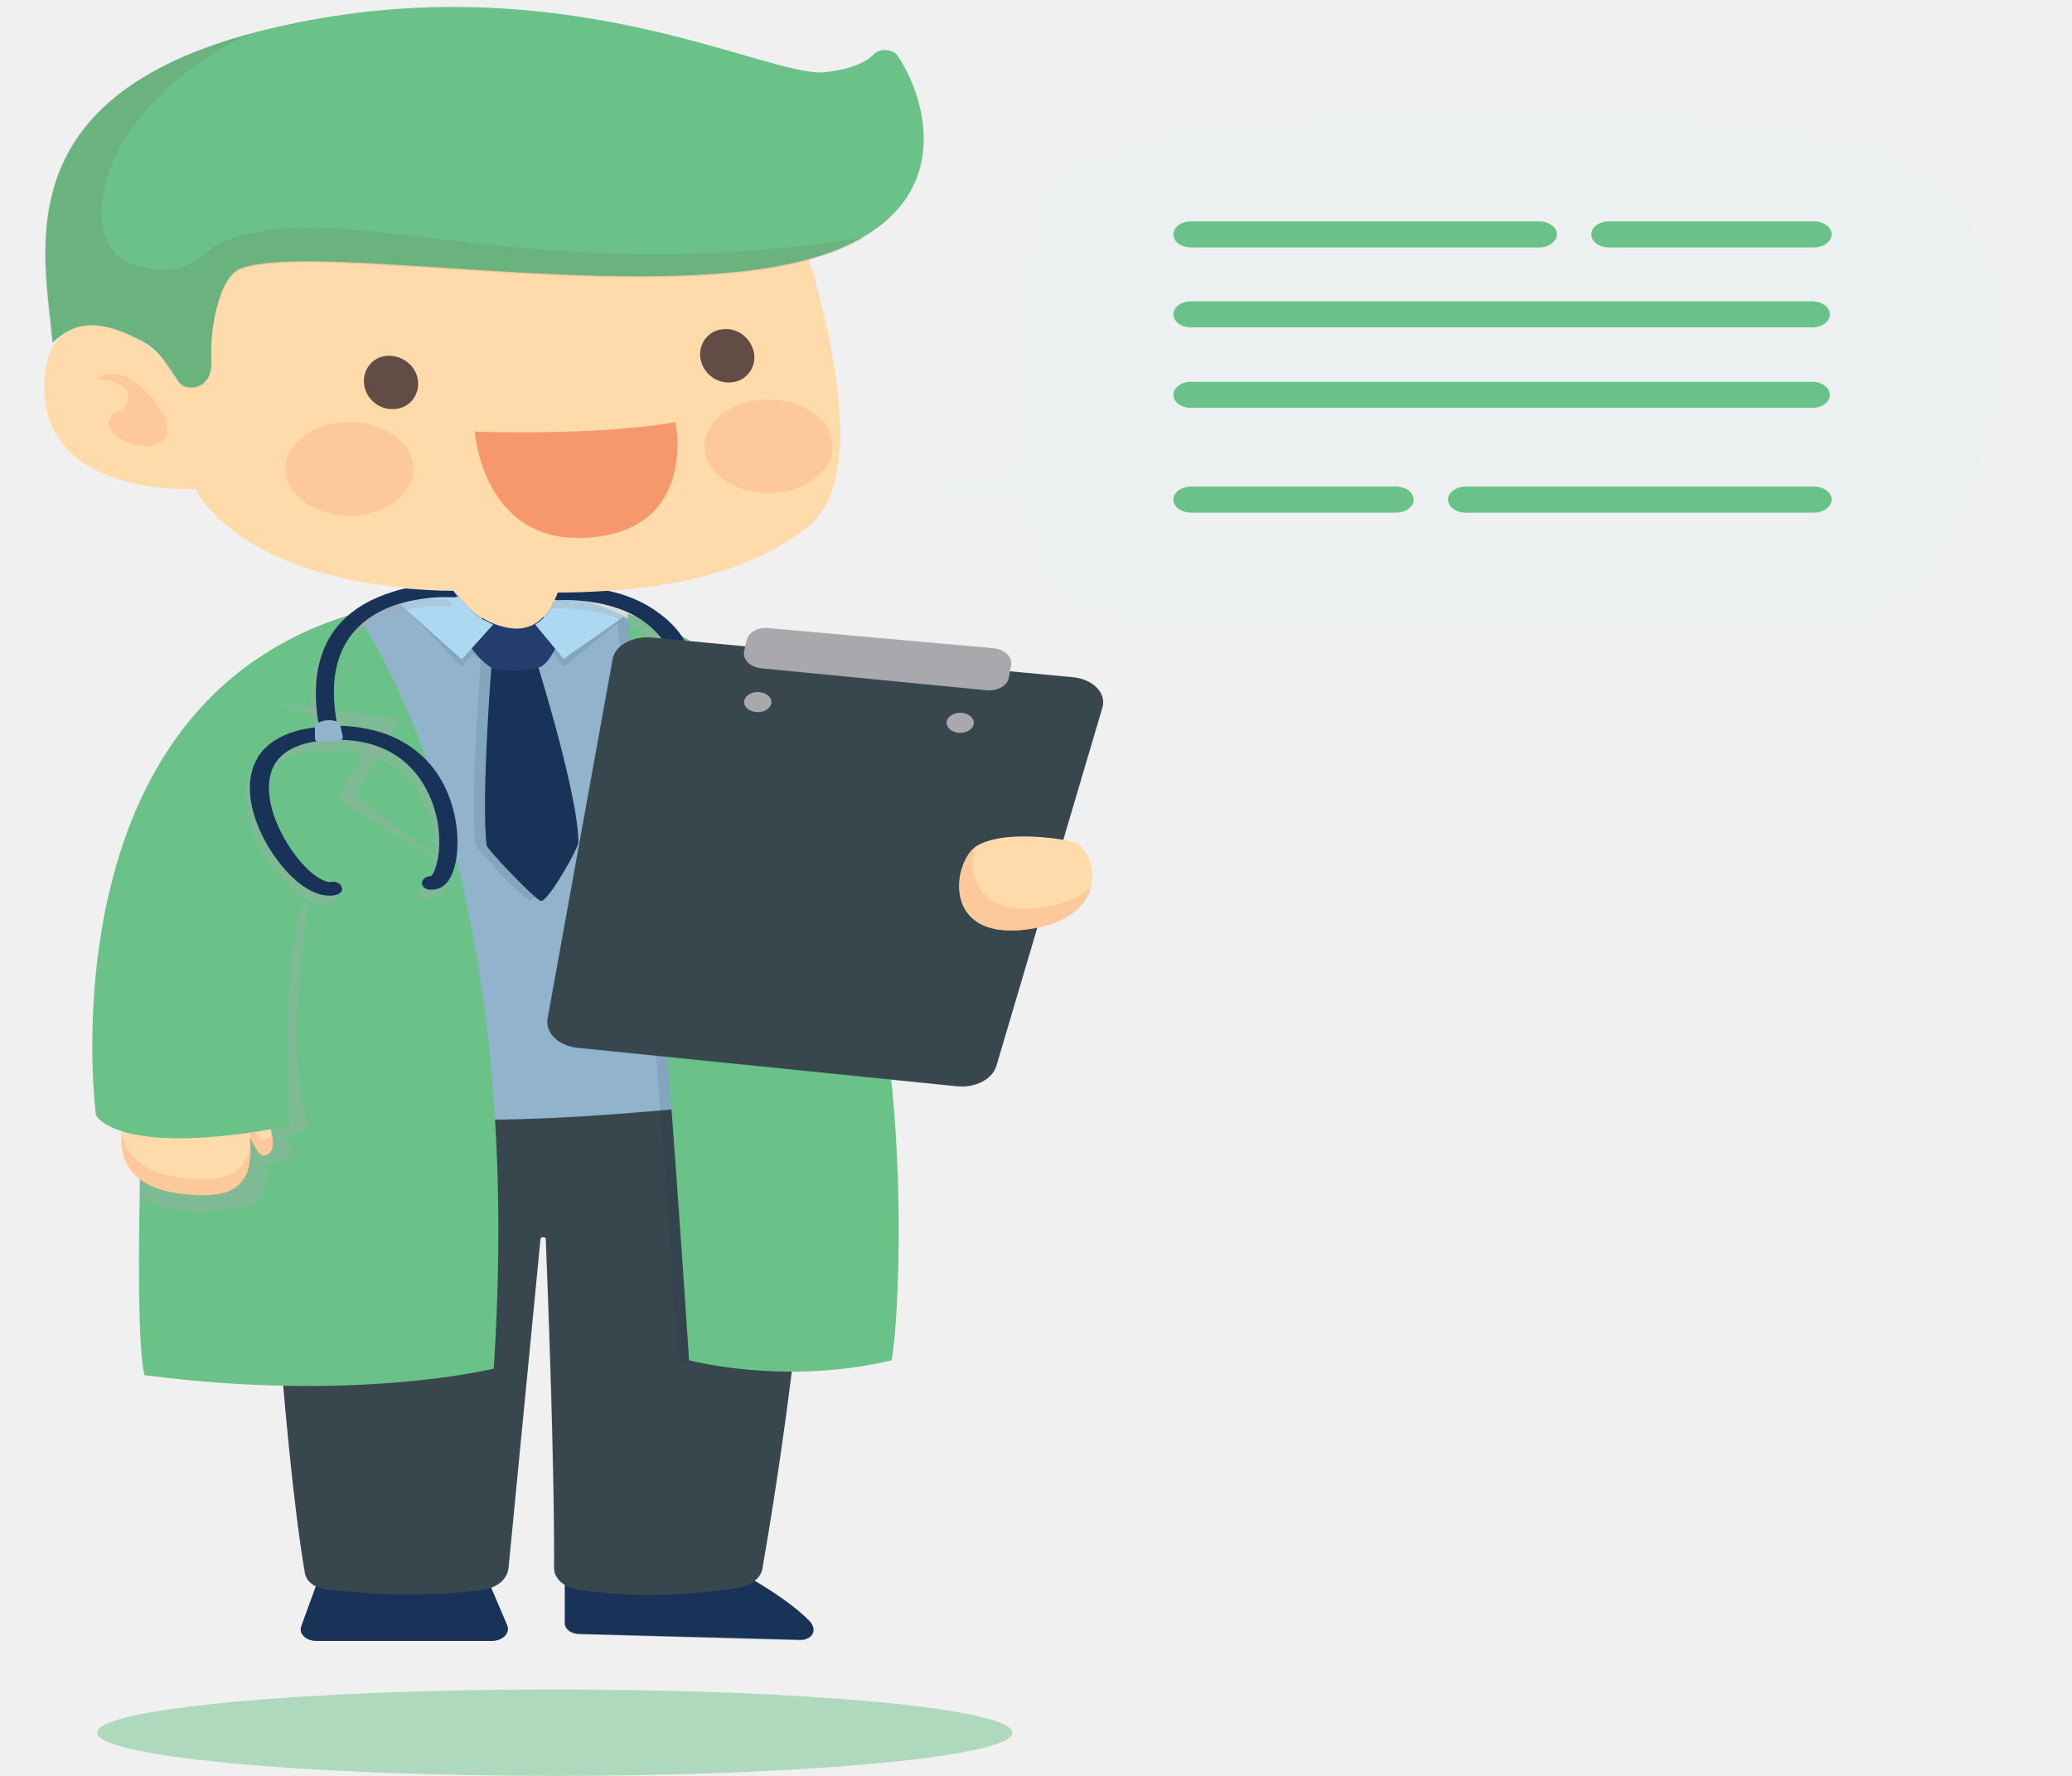
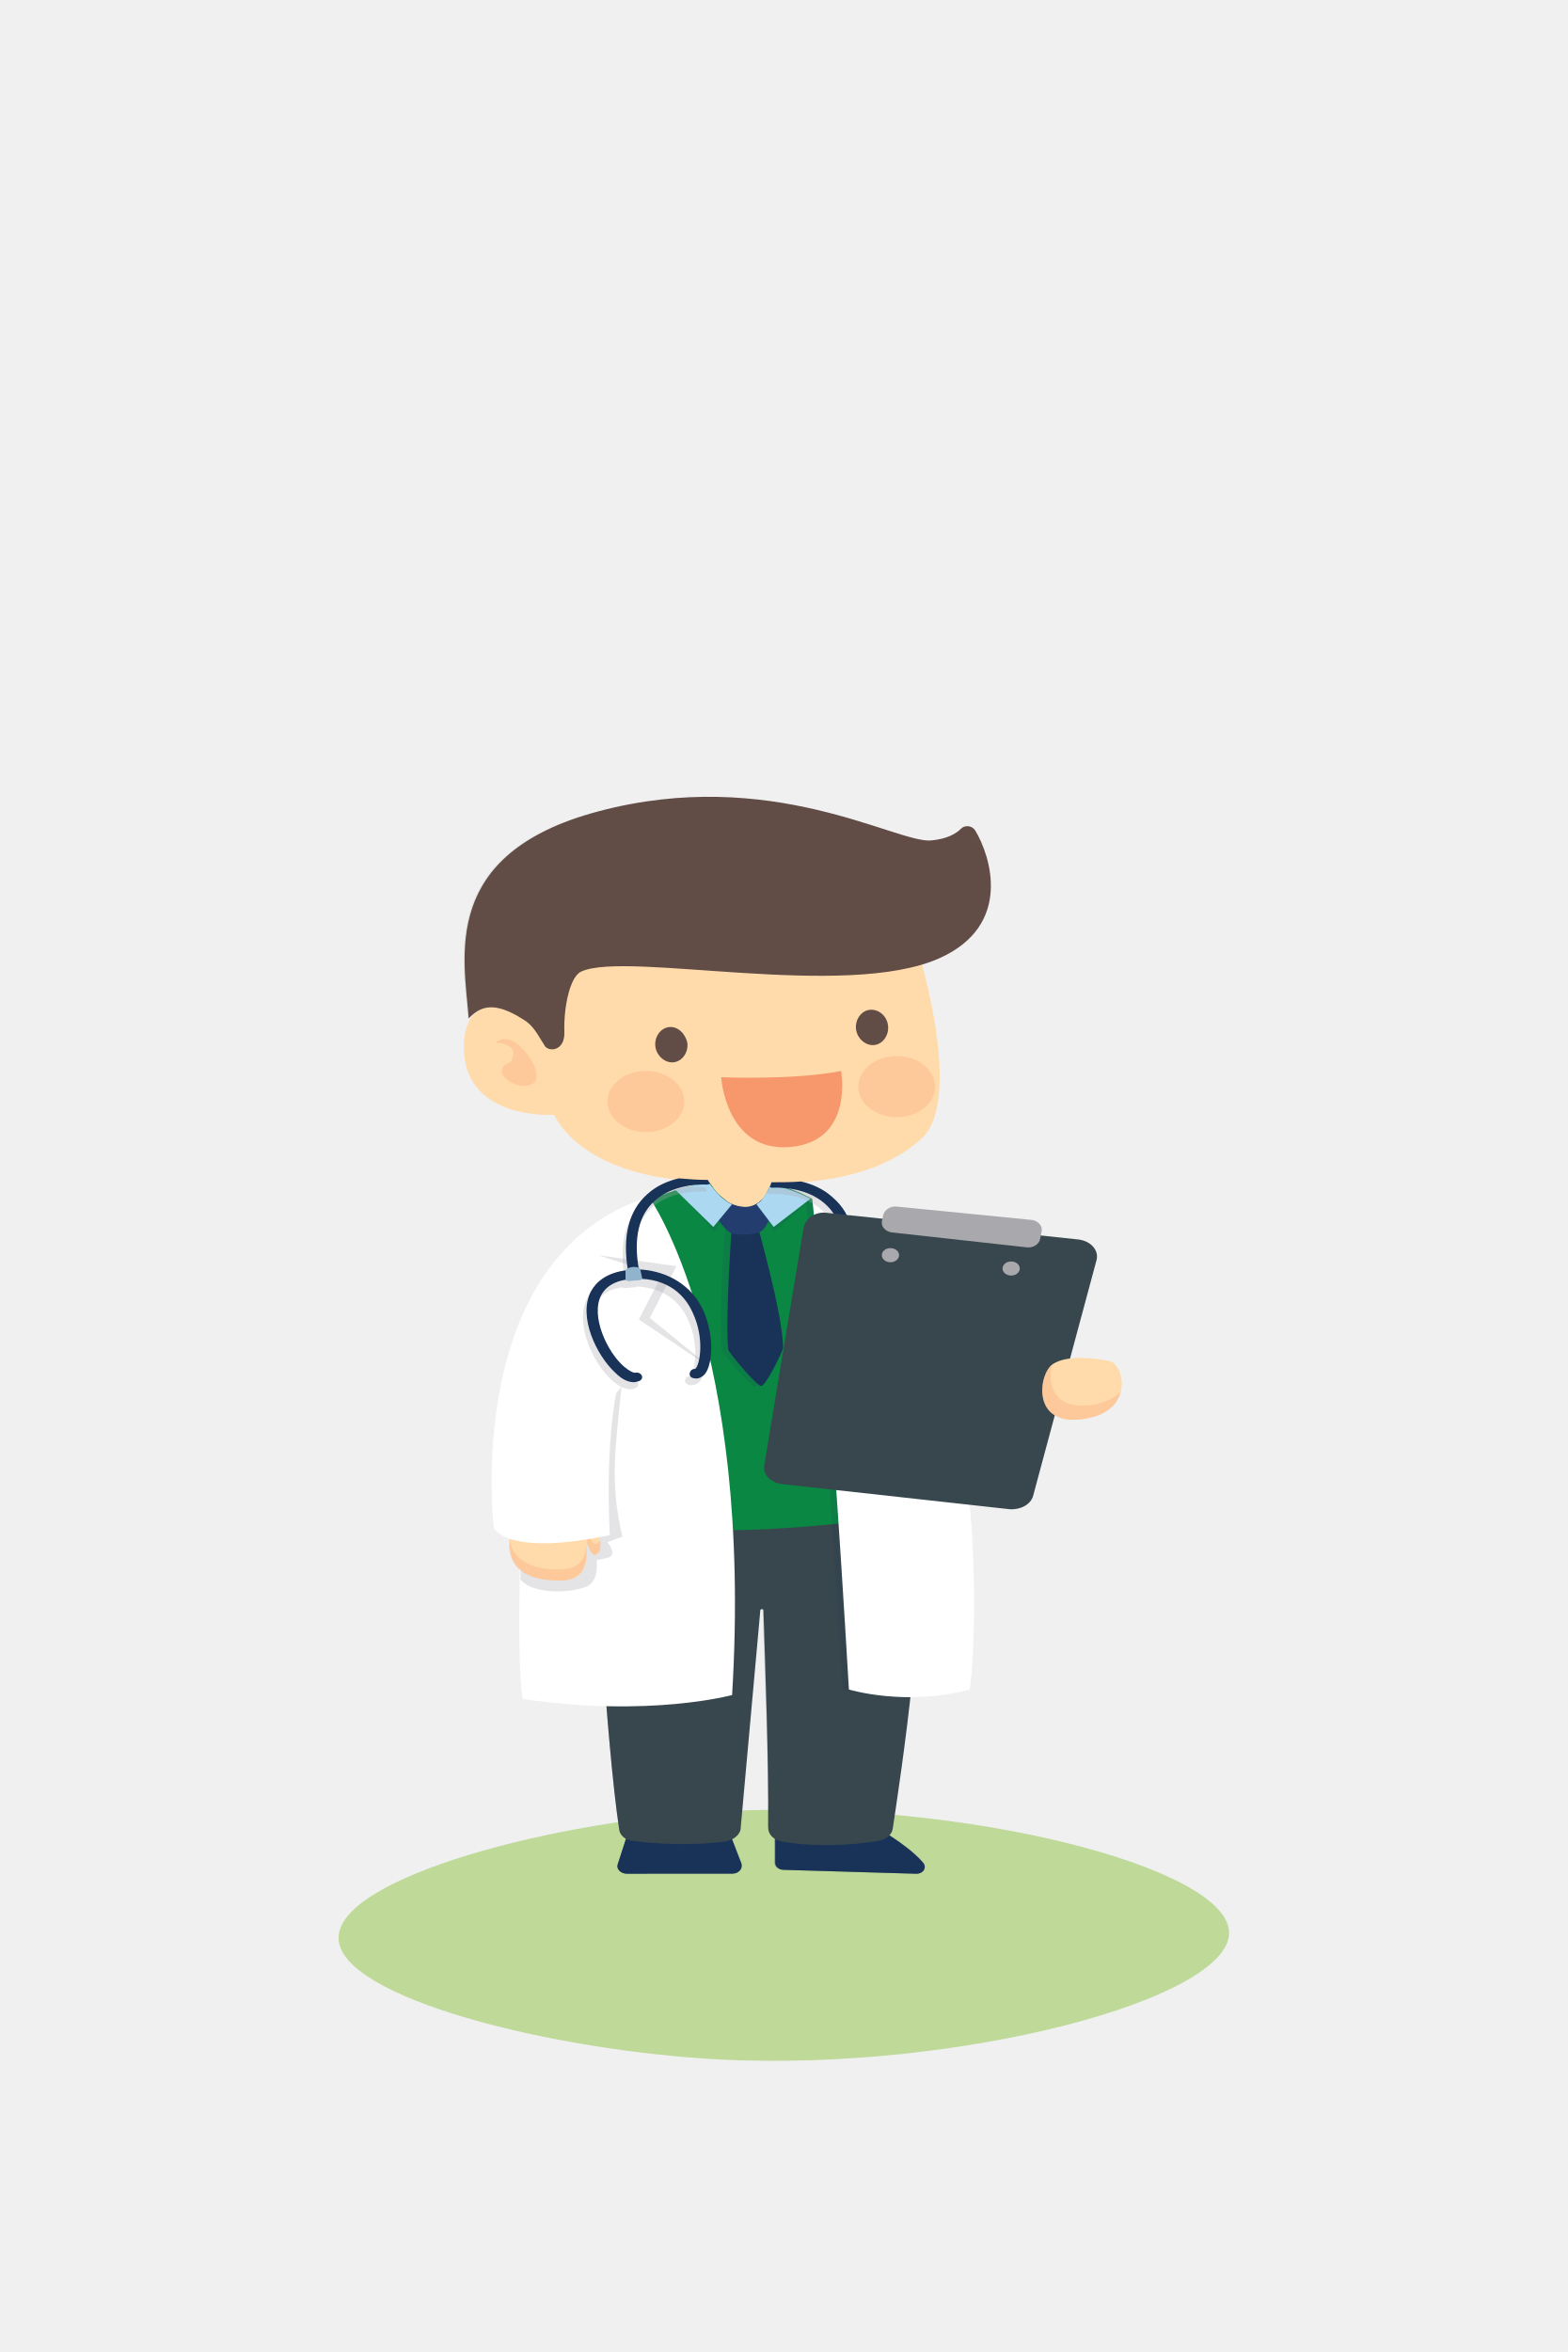
- <svg xmlns="http://www.w3.org/2000/svg" version="1.1" id="Layer_1" x="0px" y="0px" viewBox="0 0 350 300" style="enable-background:new 0 0 350 300;" xml:space="preserve">
+ <svg xmlns="http://www.w3.org/2000/svg" version="1.1" id="Layer_1" x="0px" y="0px" viewBox="0 0 200 300" style="enable-background:new 0 0 200 300;" xml:space="preserve">
  <style type="text/css">
- 	.st0{opacity:0.5;fill:#6BC288;}
+ 	.st0{opacity:0.5;fill:#8BC240;}
	.st1{fill:#193257;}
	.st2{opacity:0.39;fill:#193257;}
	.st3{fill:#38464E;}
	.st4{opacity:0.24;fill:#38464E;}
- 	.st5{fill:#91B4CC;}
- 	.st6{fill:#6BC288;}
+ 	.st5{fill:#0A8743;}
+ 	.st6{fill:#FFFFFF;}
	.st7{opacity:0.12;fill:#193257;}
	.st8{opacity:0.31;fill:#A9A9AD;}
	.st9{fill:#FFDBAB;}
	.st10{opacity:0.27;fill:#F7986C;}
- 	.st11{opacity:0.13;fill:#614C46;}
- 	.st12{fill:#223D6E;}
- 	.st13{fill:#614C46;}
+ 	.st11{fill:#614C46;}
+ 	.st12{opacity:0.13;fill:#614C46;}
+ 	.st13{fill:#223D6E;}
	.st14{fill:#F7986C;}
	.st15{fill:#ACD8F2;}
	.st16{opacity:0.31;}
	.st17{fill:#A9A9AD;}
- 	.st18{opacity:0.1;fill:#38464E;}
- 	.st19{fill:#ECF0F1;}
+ 	.st18{fill:#91B4CC;}
+ 	.st19{opacity:0.1;fill:#38464E;}
+ 	.st20{fill:#599CCC;}
</style>
-   <g id="XMLID_2_">
-     <g id="XMLID_22_">
-       <ellipse id="XMLID_76_" class="st0" cx="93.7" cy="292.7" rx="77.3" ry="7.3" />
-       <g id="XMLID_73_">
-         <path id="XMLID_75_" class="st1" d="M53.6,267.3l-2.7,7.4c-0.5,1.3,0.8,2.5,2.6,2.5h29.6c1.8,0,3.1-1.3,2.6-2.6l-3.8-8.9     c-0.4-0.9-1.6-1.5-2.8-1.4l-23,1.5C54.8,265.9,53.9,266.5,53.6,267.3z" />
-         <path id="XMLID_74_" class="st2" d="M80.7,264.6l-18.2,1.2c-1.1,0.1-2.1,0.7-2.4,1.5l-2.7,7.4c-0.5,1.3,0.8,2.5,2.6,2.5h-6.5     c-1.8,0-3.1-1.2-2.6-2.5l2.7-7.4c0.3-0.8,1.2-1.4,2.4-1.5l23-1.5C79.6,264.3,80.2,264.4,80.7,264.6z" />
+   <g id="XMLID_57_">
+     <g id="XMLID_78_">
+       <path id="XMLID_5_" class="st0" d="M156.8,246.5c0.1,8.5-34.4,17.7-64.8,16.2c-21.5-1.1-48.8-7.9-48.8-15.5    c-0.1-7.7,27.5-15.1,49.7-16.2C122.6,229.5,156.7,238.1,156.8,246.5z" />
+       <g id="XMLID_129_">
+         <path id="XMLID_54_" class="st1" d="M80,234.1l-1.2,3.7c-0.2,0.6,0.4,1.2,1.2,1.2l13.4,0c0.8,0,1.4-0.6,1.2-1.3l-1.7-4.4     c-0.2-0.4-0.7-0.7-1.3-0.7L81,233.4C80.5,233.4,80.1,233.7,80,234.1z" />
+         <path id="XMLID_53_" class="st2" d="M92.2,232.8l-8.2,0.6c-0.5,0-0.9,0.3-1.1,0.7l-1.2,3.7c-0.2,0.6,0.4,1.2,1.2,1.2l-2.9,0     c-0.8,0-1.4-0.6-1.2-1.2l1.2-3.7c0.1-0.4,0.6-0.7,1.1-0.7l10.4-0.8C91.7,232.6,92,232.7,92.2,232.8z" />
      </g>
-       <g id="XMLID_70_">
-         <path id="XMLID_72_" class="st1" d="M95.4,266v8.2c0,1,1,1.7,2.3,1.8l37.4,1c2.2,0.1,3-1.7,1.7-3.1c-4.4-4.6-13.7-9.3-13.7-9.3     c-0.4-0.3-1-0.5-1.6-0.5H97.9C96.5,264.2,95.4,265,95.4,266z" />
-         <path id="XMLID_71_" class="st2" d="M136.3,276.9c-0.3,0.1-0.7,0.2-1.1,0.2l-37.4-1c-1.3,0-2.3-0.8-2.3-1.8V266     c0-1,1.1-1.8,2.4-1.8h6.5c-1.3,0-2.4,0.8-2.4,1.8v8.2c0,1,1,1.7,2.3,1.8L136.3,276.9z" />
+       <g id="XMLID_126_">
+         <path id="XMLID_52_" class="st1" d="M98.9,233.5l0,4.1c0,0.5,0.5,0.9,1.1,0.9l16.9,0.5c1,0,1.4-0.9,0.8-1.5     c-2-2.3-6.2-4.6-6.2-4.6c-0.2-0.2-0.5-0.2-0.7-0.2l-10.7,0C99.3,232.6,98.9,233,98.9,233.5z" />
+         <path id="XMLID_51_" class="st2" d="M117.3,238.9c-0.1,0.1-0.3,0.1-0.5,0.1l-16.9-0.5c-0.6,0-1.1-0.4-1.1-0.9l0-4.1     c0-0.5,0.5-0.9,1.1-0.9l2.9,0c-0.6,0-1.1,0.4-1.1,0.9l0,4.1c0,0.5,0.5,0.9,1.1,0.9L117.3,238.9z" />
      </g>
-       <g id="XMLID_65_">
-         <path id="XMLID_69_" class="st3" d="M44.4,185.4c0.3,4.7,3.2,57.7,7.1,80.3c0.2,1.4,1.7,2.6,3.6,2.8c5.1,0.6,15.3,1.5,26.3,0.1     c2.5-0.3,4.3-1.8,4.5-3.7l5.4-55.6c0-0.4,0.9-0.4,0.9,0c0.5,12.4,1.5,39.5,1.4,55.6c0,1.7,1.6,3.2,3.9,3.6     c8.8,1.5,19.7,1,27.3-0.3c2.2-0.4,3.8-1.7,4-3.3c2.1-12,10.5-63,6.5-80.5c0-0.2-0.2-0.3-0.4-0.3l-90.1,0.9     C44.6,185.1,44.4,185.2,44.4,185.4z" />
-         <g id="XMLID_66_">
-           <path id="XMLID_68_" class="st4" d="M100.9,268.5c3.2,0.6,6.6,0.9,10,0.9c-4.5,0.1-9.2-0.2-13.4-0.9c-2.3-0.4-3.9-1.8-3.9-3.6      c0-8.6-0.3-20.4-0.6-31.4l-0.8-24.2c0-0.4,1.8-1.7,2.1,0c2.3,12.3,3,39.5,3,55.6C97.3,266.7,98.8,268.1,100.9,268.5z" />
-           <path id="XMLID_67_" class="st4" d="M62.1,268.5c2.3,0.3,5.8,0.7,10,0.8c-7.2,0.2-13.4-0.4-17-0.8c-1.9-0.2-3.4-1.4-3.6-2.8      c-3.8-22.6-6.8-75.6-7.1-80.3c0-0.2,0.2-0.3,0.4-0.3l3.8,0l4.1,0c-0.2,0-0.4,0.2-0.4,0.3c0.2,4.7,3,57.7,6.5,80.3      C59,267.1,60.4,268.3,62.1,268.5z" />
+       <g id="XMLID_121_">
+         <path id="XMLID_50_" class="st3" d="M75.8,193.4c0.1,2.3,1.5,28.7,3.2,40c0.1,0.7,0.8,1.3,1.6,1.4c2.3,0.3,6.9,0.7,11.9,0.1     c1.1-0.2,2-0.9,2-1.8l2.5-27.7c0-0.2,0.4-0.2,0.4,0c0.2,6.2,0.7,19.7,0.6,27.7c0,0.9,0.7,1.6,1.8,1.8c4,0.7,8.9,0.5,12.3-0.1     c1-0.2,1.7-0.8,1.8-1.6c0.9-6,4.8-31.4,2.9-40.1c0-0.1-0.1-0.1-0.2-0.1L76,193.2C75.9,193.2,75.8,193.3,75.8,193.4z" />
+         <g id="XMLID_122_">
+           <path id="XMLID_49_" class="st4" d="M101.3,234.7c1.4,0.3,3,0.4,4.5,0.5c-2,0-4.2-0.1-6-0.5c-1-0.2-1.8-0.9-1.8-1.8      c0-4.3-0.1-10.2-0.3-15.6l-0.4-12c0-0.2,0.8-0.9,1,0c1,6.1,1.4,19.7,1.3,27.7C99.7,233.8,100.4,234.5,101.3,234.7z" />
+           <path id="XMLID_48_" class="st4" d="M83.8,234.7c1.1,0.2,2.6,0.3,4.5,0.4c-3.2,0.1-6-0.2-7.7-0.4c-0.9-0.1-1.5-0.7-1.6-1.4      c-1.7-11.3-3.1-37.6-3.2-40c0-0.1,0.1-0.2,0.2-0.2l1.7,0l1.9,0c-0.1,0-0.2,0.1-0.2,0.2c0.1,2.3,1.3,28.7,2.9,40      C82.4,234,83,234.6,83.8,234.7z" />
        </g>
      </g>
-       <path id="XMLID_64_" class="st5" d="M129.3,185.7c0,0-45.2,5.9-66,2.3c-14.3-2.4-17.3-3-17.8-3.1c0,0,0.1,0,0.1,0v-71.6    c0,0,8-7.3,22-11.3c0,0,0.1,0,0.1,0c3.1-0.9,6.5-1.6,10.2-2c1.2-0.1,2.5-0.3,3.8-0.3c0.8,0,1.7-0.1,2.6-0.1c2.5-0.1,5,0.1,7.4,0.5    c0.5,0.1,1,0.2,1.5,0.3c3.4,0.6,6.7,1.6,9.7,2.8c0,0,0,0,0,0c0.9,0.3,1.8,0.7,2.6,1.1c12.8,5.7,21,14.8,21,14.8L129.3,185.7z" />
-       <path id="XMLID_63_" class="st6" d="M83.4,231.2c0,0-23.3,5.8-59,1.1c-1.1-4.7-1-19.7-0.8-30.5c0.1-6.7,0.3-11.7,0.3-11.7    c-1-0.7-1.2-1.4-1.2-1.4s-1.3-5.9-1.9-14.7c-1.4-21.4,1.7-59.8,39.3-70.4C60,103.7,89.3,141.8,83.4,231.2z" />
-       <path id="XMLID_62_" class="st7" d="M104.1,103.7c53.1,15,46.3,118.5,44.6,126.1c-18.1,4.3-34.2,0-34.2,0    C108.6,140.3,104.1,103.7,104.1,103.7z" />
-       <path id="XMLID_61_" class="st6" d="M106,103.7c53.1,15,46.3,118.5,44.6,126.1c-18.1,4.3-34.2,0-34.2,0    C110.5,140.3,106,103.7,106,103.7z" />
-       <path id="XMLID_60_" class="st7" d="M91.4,107.4l3.8,5.3l10.3-8.4c-0.9-0.5-1.7-0.9-2.6-1.3c0,0,0,0,0,0c-3-1.2-6.3-2.2-9.7-2.8    c-0.4,1.3-1.1,2.8-2.1,4c-0.2,0.2-0.4,0.4-0.6,0.6l-0.2-0.1c-0.1,0.1-0.2,0.2-0.3,0.2c-1,0.7-2.4,1-4,0.8    c-0.8-0.1-1.5-0.3-2.2-0.6s-1.3-0.6-1.9-0.9c-0.4-0.3-0.9-0.6-1.3-0.9c0,0,0,0,0,0c-1.2-1.1-2.1-2.4-2.7-3.4    c-3.7,0.4-7.1,1.1-10.2,2L78,112.7l1.8-2.3c0.5,0.5,1,0.9,1.4,1.1c-0.4,5.5-1.7,24.3-0.9,31.2c0.1,0.7,8.2,9.3,9.2,9.4    c1.2,0.1,6.3-8.9,6.3-9.9c0-7.2-5.5-25.7-7.1-30.9C89.8,110.8,90.8,108.8,91.4,107.4z" />
-       <path id="XMLID_59_" class="st8" d="M52,152.1c-6.7,9.7-18.7,0-18.7,0c-1.9,4.2-10.9,17.8-12.6,21.9c0.6,8.8,1.9,14.7,1.9,14.7    s0.2,0.6,1.2,1.4c0,0-0.2,5.1-0.3,11.7c3.2,3.3,12.2,3.6,17.9,2c4.7-1.2,3.6-7.1,3.6-7.1s0,0,3-0.6c3-0.6,0-4,0-4l4.2-1.4    C48.5,176.4,50.5,167,52,152.1z" />
-       <g id="XMLID_56_">
-         <path id="XMLID_58_" class="st9" d="M21.9,186.4c0,0-7.6,15.1,12,15.5c5.7,0.1,9.1-1.9,8.3-9.7c0.9,1.4,1.5,3.3,2.6,3     c3.3-0.9-0.8-8.9-0.8-8.9L21.9,186.4z" />
-         <path id="XMLID_57_" class="st10" d="M42.3,192.9c0.6,7.3-2.8,9.2-8.3,9.1c-12.3-0.3-13.9-6.3-13.4-10.8c0.5,3.8,3.5,7.8,13.4,8     C38.7,199.2,41.8,197.9,42.3,192.9z" />
+       <path id="XMLID_47_" class="st5" d="M114.1,193.5c0,0-20.4,2.9-29.8,1.1c-6.5-1.2-7.8-1.5-8-1.5c0,0,0,0,0,0l0-35.7    c0,0,3.6-3.6,9.9-5.6c0,0,0,0,0.1,0c1.4-0.4,2.9-0.8,4.6-1c0.6-0.1,1.1-0.1,1.7-0.2c0.4,0,0.8,0,1.2-0.1c1.1,0,2.3,0.1,3.3,0.2    c0.2,0,0.5,0.1,0.7,0.1c1.6,0.3,3,0.8,4.4,1.4c0,0,0,0,0,0c0.4,0.2,0.8,0.4,1.2,0.6c5.8,2.9,9.5,7.3,9.5,7.3L114.1,193.5z" />
+       <path id="XMLID_46_" class="st6" d="M93.4,216.2c0,0-10.5,2.9-26.7,0.5c-0.5-2.3-0.5-9.8-0.4-15.2c0.1-3.3,0.1-5.8,0.1-5.8    c-0.4-0.4-0.5-0.7-0.5-0.7s-0.6-2.9-0.9-7.3c-0.6-10.7,0.8-29.8,17.8-35C82.9,152.7,96.1,171.7,93.4,216.2z" />
+       <path id="XMLID_45_" class="st7" d="M102.8,152.7c24,7.4,20.9,59,20.1,62.8c-8.2,2.2-15.4,0-15.4,0    C104.8,170.9,102.8,152.7,102.8,152.7z" />
+       <path id="XMLID_44_" class="st6" d="M103.6,152.7c24,7.4,20.9,59,20.1,62.8c-8.2,2.2-15.4,0-15.4,0    C105.7,170.9,103.6,152.7,103.6,152.7z" />
+       <path id="XMLID_43_" class="st7" d="M97.1,154.5l1.7,2.6l4.7-4.2c-0.4-0.2-0.8-0.4-1.2-0.6c0,0,0,0,0,0c-1.4-0.6-2.9-1.1-4.4-1.4    c-0.2,0.6-0.5,1.4-1,2c-0.1,0.1-0.2,0.2-0.3,0.3l-0.1-0.1c-0.1,0-0.1,0.1-0.1,0.1c-0.5,0.3-1.1,0.5-1.8,0.4    c-0.4-0.1-0.7-0.2-1-0.3c-0.3-0.1-0.6-0.3-0.8-0.5c-0.2-0.1-0.4-0.3-0.6-0.4c0,0,0,0,0,0c-0.5-0.6-0.9-1.2-1.2-1.7    c-1.7,0.2-3.2,0.6-4.6,1l4.7,5.4l0.8-1.1c0.2,0.2,0.4,0.4,0.6,0.6c-0.2,2.7-0.8,12.1-0.4,15.6c0,0.4,3.7,4.7,4.2,4.7    c0.6,0,2.8-4.5,2.8-4.9c0-3.6-2.5-12.8-3.2-15.4C96.3,156.2,96.8,155.3,97.1,154.5z" />
+       <path id="XMLID_42_" class="st8" d="M79.3,176.8c-3,4.8-8.5,0-8.5,0c-0.9,2.1-4.9,8.9-5.7,10.9c0.3,4.4,0.9,7.3,0.9,7.3    s0.1,0.3,0.5,0.7c0,0-0.1,2.5-0.1,5.8c1.5,1.7,5.5,1.8,8.1,1c2.1-0.6,1.6-3.5,1.6-3.5s0,0,1.4-0.3c1.4-0.3,0-2,0-2l1.9-0.7    C77.7,188.9,78.6,184.2,79.3,176.8z" />
+       <g id="XMLID_112_">
+         <path id="XMLID_41_" class="st9" d="M65.7,193.9c0,0-3.5,7.5,5.4,7.7c2.6,0.1,4.1-0.9,3.7-4.8c0.4,0.7,0.7,1.7,1.2,1.5     c1.5-0.4-0.4-4.4-0.4-4.4L65.7,193.9z" />
+         <path id="XMLID_40_" class="st10" d="M74.8,197.1c0.3,3.6-1.3,4.6-3.8,4.5c-5.6-0.1-6.3-3.2-6-5.4c0.2,1.9,1.6,3.9,6,4     C73.2,200.2,74.6,199.6,74.8,197.1z" />
      </g>
-       <path id="XMLID_55_" class="st10" d="M44.8,195.3c-1.1,0.3-1.7-1.5-2.5-2.9c0-0.9,0-1.9-0.1-2.9c0.9,1.4,1.5,3.3,2.6,3    c0.6-0.2,0.9-0.5,1.1-1C46.3,193.2,46.3,194.9,44.8,195.3z" />
-       <path id="XMLID_54_" class="st10" d="M42.3,192.4c0,0.2,0,0.3,0,0.5c0-0.2,0-0.4-0.1-0.6C42.2,192.3,42.3,192.4,42.3,192.4z" />
-       <path id="XMLID_53_" class="st6" d="M52.8,146.6c-6,14.2-3.9,43.6-3.9,43.6c-29.1,5.6-32.7-1.8-32.7-1.8S7,118.6,60.1,103.7" />
-       <polygon id="XMLID_52_" class="st8" points="78,148 60.1,134.6 67.5,121.4 45.5,118.6 63.4,123.8 57,134.9   " />
-       <path id="XMLID_51_" class="st9" d="M136.7,88.8c-9.2,7.5-21.7,10.2-33.8,11c-2.9,0.2-5.7,0.3-8.5,0.3c0,0.1-0.1,0.2-0.1,0.3    c-0.1,0.3-0.2,0.5-0.4,0.8c-0.5,1-1.2,2.2-2.1,3.1c-0.3,0.3-0.5,0.5-0.8,0.7c-0.1,0.1-0.2,0.2-0.4,0.3c-0.1,0-0.2,0.1-0.2,0.1    c-1.1,0.7-2.5,1-4.3,0.8c-0.9-0.1-1.7-0.4-2.5-0.7c-0.1,0-0.2-0.1-0.3-0.1c-0.7-0.3-1.3-0.6-1.8-0.9c-0.5-0.3-1-0.7-1.4-1    c-1.1-0.9-2-1.9-2.6-2.7c-0.2-0.3-0.4-0.5-0.6-0.8c-0.1-0.1-0.1-0.2-0.2-0.3c-2.9,0-5.7-0.2-8.2-0.4C39.3,96.7,33,82.6,33,82.6    S6.4,84.3,7.5,64.1c0.9-16.5,20.8-7.2,22.5,1.1C29.4,55.1,30.3,44.9,45.2,36c14.9-8.9,88.9,0,88.9,0S149.8,78.1,136.7,88.8z" />
-       <path id="XMLID_50_" class="st6" d="M8.9,57.9c-1.4-15.6-8.3-42.2,36.4-53c49-11.8,84.3,8.3,94,7.3c4.7-0.5,7.1-1.8,8.4-3.1    c1-1,3.1-0.8,3.9,0.3c4.5,6.5,10.5,24.3-10,32.7c-26.5,10.9-88.1-1.8-101.1,3.3c-3.2,1.3-5.1,9.3-4.8,15.5c0.3,5-4.3,5.3-5.5,3.6    c-2-2.9-3.1-5.2-6.2-6.9C16.3,53.5,12.3,54.6,8.9,57.9z" />
-       <path id="XMLID_49_" class="st11" d="M146.1,40.1c-1.3,0.8-2.8,1.5-4.5,2.2c-26.5,10.9-88.1-1.8-101.1,3.3    c-3.2,1.3-5.1,9.3-4.8,15.5c0.3,5-4.3,5.3-5.5,3.6c-2-2.9-3.1-5.2-6.2-6.9c-7.8-4.4-11.8-3.2-15.2,0.1c-1.4-15.2-8-41,33.4-52.2    C15.8,18.3,12.4,41,22.1,44.5c9.7,3.5,11.9-2.3,15.8-3.8C59,32.7,87.8,49.2,146.1,40.1z" />
-       <g id="XMLID_46_">
-         <path id="XMLID_48_" class="st1" d="M90.1,110h-6.9c0,0-2,24.6-1,32.8c0.1,0.7,8.3,9.3,9.2,9.4c1.2,0.1,6.3-8.9,6.3-9.9     C97.7,133.9,90.1,110,90.1,110z" />
-         <path id="XMLID_47_" class="st12" d="M95.1,106.3c0,0-1.6,5.2-3.7,6.3c-1.4,0.7-6.6,1-8.1,0.3c-2.4-0.9-6-6.7-6-6.7l4.2-1.8     c1.3,0.8,2.8,1.4,4.6,1.7c2.5,0.4,4.4-0.5,5.7-1.9L95.1,106.3z" />
+       <path id="XMLID_39_" class="st10" d="M76,198.3c-0.5,0.2-0.8-0.8-1.1-1.4c0-0.4,0-0.9,0-1.5c0.4,0.7,0.7,1.7,1.2,1.5    c0.3-0.1,0.4-0.3,0.5-0.5C76.7,197.3,76.6,198.1,76,198.3z" />
+       <path id="XMLID_38_" class="st10" d="M74.9,196.9c0,0.1,0,0.2,0,0.2C74.8,197,74.8,196.9,74.9,196.9    C74.8,196.8,74.8,196.8,74.9,196.9z" />
+       <path id="XMLID_37_" class="st6" d="M79.6,174.1c-2.7,7.1-1.8,21.7-1.8,21.7c-13.2,2.8-14.8-0.9-14.8-0.9s-4.2-34.7,19.8-42.2" />
+       <polygon id="XMLID_36_" class="st8" points="91,174.7 82.9,168.1 86.3,161.5 76.3,160.1 84.4,162.7 81.5,168.3   " />
+       <path id="XMLID_35_" class="st9" d="M117.5,145.3c-4.1,3.7-9.8,5.1-15.3,5.5c-1.3,0.1-2.6,0.1-3.8,0.1c0,0.1,0,0.1-0.1,0.2    c0,0.1-0.1,0.3-0.2,0.4c-0.2,0.5-0.5,1.1-0.9,1.5c-0.1,0.1-0.2,0.3-0.4,0.4c-0.1,0-0.1,0.1-0.2,0.1c0,0-0.1,0-0.1,0.1    c-0.5,0.3-1.1,0.5-1.9,0.4c-0.4-0.1-0.8-0.2-1.1-0.3c0,0-0.1,0-0.1-0.1c-0.3-0.1-0.6-0.3-0.8-0.5c-0.2-0.2-0.4-0.3-0.6-0.5    c-0.5-0.4-0.9-0.9-1.2-1.4c-0.1-0.1-0.2-0.3-0.3-0.4c0,0-0.1-0.1-0.1-0.1c-1.3,0-2.6-0.1-3.7-0.2c-13.2-1.3-16-8.3-16-8.3    s-12,0.8-11.5-9.2c0.4-8.2,9.4-3.6,10.2,0.6c-0.3-5,0.1-10.1,6.9-14.5c6.8-4.4,40.2,0,40.2,0S123.4,140,117.5,145.3z" />
+       <path id="XMLID_34_" class="st11" d="M59.8,129.9c-0.6-7.8-3.7-21,16.5-26.4c22.1-5.9,38.1,4.1,42.5,3.7c2.1-0.2,3.2-0.9,3.8-1.5    c0.5-0.5,1.4-0.4,1.8,0.2c2,3.3,4.8,12.1-4.5,16.3c-12,5.4-39.8-0.9-45.7,1.7c-1.5,0.6-2.3,4.6-2.2,7.7c0.1,2.5-2,2.6-2.5,1.8    c-0.9-1.4-1.4-2.6-2.8-3.4C63.1,127.7,61.3,128.3,59.8,129.9z" />
+       <path id="XMLID_33_" class="st12" d="M121.8,121c-0.6,0.4-1.3,0.8-2,1.1c-12,5.4-39.8-0.9-45.7,1.7c-1.5,0.6-2.3,4.6-2.2,7.7    c0.1,2.5-2,2.6-2.5,1.8c-0.9-1.4-1.4-2.6-2.8-3.4c-3.5-2.2-5.3-1.6-6.9,0c-0.6-7.6-3.6-20.4,15.1-26c-12,6.3-13.5,17.6-9.1,19.3    c4.4,1.7,5.4-1.1,7.1-1.9C82.4,117.4,95.4,125.6,121.8,121z" />
+       <g id="XMLID_102_">
+         <path id="XMLID_32_" class="st1" d="M96.5,155.8l-3.1,0c0,0-0.9,12.2-0.5,16.3c0,0.4,3.7,4.7,4.2,4.7c0.6,0,2.8-4.5,2.8-4.9     C99.9,167.7,96.5,155.8,96.5,155.8z" />
+         <path id="XMLID_31_" class="st13" d="M98.7,154c0,0-0.7,2.6-1.7,3.1c-0.6,0.4-3,0.5-3.7,0.2c-1.1-0.5-2.7-3.3-2.7-3.3l1.9-0.9     c0.6,0.4,1.3,0.7,2.1,0.8c1.1,0.2,2-0.3,2.6-0.9L98.7,154z" />
      </g>
-       <path id="XMLID_45_" class="st13" d="M70.6,64.3c0.3,2.5-1.5,4.7-4,4.8c-2.5,0.2-4.8-1.7-5.1-4.2c-0.3-2.5,1.5-4.7,4-4.8    S70.3,61.8,70.6,64.3z" />
-       <path id="XMLID_44_" class="st13" d="M127.4,59.8c0.3,2.5-1.5,4.7-4,4.8c-2.5,0.2-4.8-1.7-5.1-4.2c-0.3-2.5,1.5-4.7,4-4.8    C124.8,55.4,127,57.3,127.4,59.8z" />
-       <path id="XMLID_43_" class="st14" d="M80.2,72.9c0,0,20.6,0.8,33.9-1.6c0,0,3.8,18-14.4,19.5C81.5,92.3,80.2,72.9,80.2,72.9z" />
-       <ellipse id="XMLID_42_" class="st10" cx="59" cy="79.2" rx="10.8" ry="7.9" />
-       <ellipse id="XMLID_41_" class="st10" cx="129.8" cy="75.4" rx="10.8" ry="7.9" />
-       <g id="XMLID_38_">
-         <path id="XMLID_40_" class="st15" d="M83.3,105.5l-5.3,5.9l-10.5-9.4c2.9-0.8,6-1.5,9.4-1.9c0.2,0.2,0.3,0.5,0.6,0.8     c0.7,0.9,1.5,1.8,2.6,2.7c0.4,0.4,0.9,0.7,1.4,1C82.1,104.9,82.7,105.2,83.3,105.5z" />
-         <path id="XMLID_39_" class="st15" d="M105.5,104.1l-10.3,7.2l-4.8-5.8c0.1,0,0.2-0.1,0.2-0.1c0.1-0.1,0.2-0.2,0.4-0.3     c0.3-0.2,0.6-0.5,0.8-0.7c0.9-0.9,1.6-2,2.1-3.1c0.1-0.3,0.3-0.6,0.4-0.8C98.3,101.2,102.1,102.5,105.5,104.1z" />
+       <path id="XMLID_30_" class="st11" d="M87.7,133.1c0.1,1.2-0.7,2.3-1.8,2.4c-1.1,0.1-2.2-0.9-2.3-2.1c-0.1-1.2,0.7-2.3,1.8-2.4    C86.5,130.9,87.5,131.9,87.7,133.1z" />
+       <path id="XMLID_29_" class="st11" d="M113.3,130.9c0.1,1.2-0.7,2.3-1.8,2.4c-1.1,0.1-2.2-0.9-2.3-2.1c-0.1-1.2,0.7-2.3,1.8-2.4    C112.1,128.7,113.2,129.6,113.3,130.9z" />
+       <path id="XMLID_28_" class="st14" d="M92,137.4c0,0,9.3,0.4,15.3-0.8c0,0,1.7,9-6.5,9.7C92.6,147,92,137.4,92,137.4z" />
+       <ellipse id="XMLID_27_" class="st10" cx="82.4" cy="140.5" rx="4.9" ry="3.9" />
+       <ellipse id="XMLID_26_" class="st10" cx="114.4" cy="138.6" rx="4.9" ry="3.9" />
+       <g id="XMLID_94_">
+         <path id="XMLID_25_" class="st15" d="M93.4,153.6l-2.4,2.9l-4.8-4.7c1.3-0.4,2.7-0.7,4.2-1c0.1,0.1,0.2,0.2,0.3,0.4     c0.3,0.4,0.7,0.9,1.2,1.4c0.2,0.2,0.4,0.3,0.6,0.5C92.8,153.3,93.1,153.5,93.4,153.6z" />
+         <path id="XMLID_24_" class="st15" d="M103.4,152.9l-4.7,3.6l-2.2-2.9c0,0,0.1,0,0.1-0.1c0.1,0,0.1-0.1,0.2-0.1     c0.1-0.1,0.3-0.2,0.4-0.4c0.4-0.5,0.7-1,0.9-1.5c0.1-0.1,0.1-0.3,0.2-0.4C100.2,151.5,101.9,152.1,103.4,152.9z" />
      </g>
-       <path id="XMLID_37_" class="st10" d="M16.4,64.1c0,0,3.1-3.1,8.1,1.9c5,5,5,9.5,0,9.3c-5-0.2-8.9-4.5-3.7-6.1    C20.8,69.2,24.5,64.5,16.4,64.1z" />
-       <g id="XMLID_34_" class="st16">
-         <path id="XMLID_36_" class="st17" d="M60.9,106.4c5.8-4.5,14.6-4,14.7-4c0.3,0,0.6,0,0.9-0.1c-0.3-0.4-0.5-0.7-0.7-1     c-2.9,0-5.7-0.2-8.2-0.4c-2.9,0.6-6.1,1.8-8.9,4c-5.2,4.1-7.1,10.3-5.7,18.7c-0.1,0-0.1,0-0.1,0.1c-0.3,0.1-0.4,0.4-0.4,0.6     l0,0.2c-5.9,0.7-8.6,3.2-9.8,5.3c-3.6,6.4,1.6,16.4,6.9,20.8c2.2,1.8,4,2.3,5.3,2.3c0.4,0,0.7,0,1-0.1c0.8-0.2,1.3-0.8,1.1-1.4     c-0.2-0.6-1.1-1-1.9-0.8c-0.5,0.1-1.7-0.3-3.1-1.5c-4.5-3.8-9.4-13-6.3-18.4c1.2-2.1,3.6-3.4,7.1-3.9c0.2,0.1,0.4,0.2,0.7,0.2     c0.7-0.1,1.7-0.1,2.9-0.1c0.3,0,0.5-0.1,0.7-0.2c8.5,0.3,12.5,4.8,14.4,8.7c3.2,6.5,1.8,13.3,0.6,14.3c-0.7,0-1.4,0.4-1.5,1     c-0.1,0.6,0.5,1.2,1.3,1.3c0.6,0.1,1.8,0,2.8-1.1c2.7-2.9,2.9-12.7-2.1-19.3c-3.5-4.6-8.9-7.1-15.7-7.3l0-0.1     c-0.1-0.4-0.3-0.6-0.5-0.7C54.7,115.6,56.3,109.9,60.9,106.4z" />
-         <path id="XMLID_35_" class="st17" d="M110.8,105.2c-2.7-2.1-6-3.3-8.9-4c-2.9,0.2-5.7,0.3-8.5,0.3c-0.1,0.4-0.3,0.8-0.5,1.2     c0.3,0.1,0.6,0.2,0.9,0.1c0.1,0,8.8-0.6,14.7,4c4.9,3.8,6.4,10.1,4.6,18.7c-0.1,0.6,0.4,1.2,1.3,1.3c0.1,0,0.2,0,0.3,0     c0.8,0,1.4-0.4,1.6-1C118.2,116.5,116.4,109.6,110.8,105.2z" />
+       <path id="XMLID_23_" class="st10" d="M63.2,133c0,0,1.4-1.5,3.6,0.9c2.2,2.5,2.2,4.7,0,4.6c-2.2-0.1-4-2.2-1.7-3    C65.1,135.5,66.8,133.2,63.2,133z" />
+       <g id="XMLID_90_" class="st16">
+         <path id="XMLID_22_" class="st17" d="M83.2,154c2.6-2.3,6.6-2,6.6-2c0.1,0,0.3,0,0.4-0.1c-0.1-0.2-0.2-0.4-0.3-0.5     c-1.3,0-2.6-0.1-3.7-0.2c-1.3,0.3-2.8,0.9-4,2c-2.3,2-3.2,5.1-2.6,9.3c0,0,0,0-0.1,0c-0.1,0.1-0.2,0.2-0.2,0.3l0,0.1     c-2.7,0.4-3.9,1.6-4.4,2.7c-1.6,3.2,0.7,8.2,3.1,10.4c1,0.9,1.8,1.2,2.4,1.2c0.2,0,0.3,0,0.5-0.1c0.4-0.1,0.6-0.4,0.5-0.7     c-0.1-0.3-0.5-0.5-0.9-0.4c-0.2,0.1-0.8-0.2-1.4-0.8c-2.1-1.9-4.3-6.5-2.9-9.1c0.6-1.1,1.6-1.7,3.2-1.9c0.1,0.1,0.2,0.1,0.3,0.1     c0.3,0,0.8-0.1,1.3-0.1c0.1,0,0.2-0.1,0.3-0.1c3.8,0.2,5.7,2.4,6.5,4.3c1.5,3.3,0.8,6.6,0.3,7.1c-0.3,0-0.6,0.2-0.7,0.5     c-0.1,0.3,0.2,0.6,0.6,0.7c0.3,0,0.8,0,1.3-0.5c1.2-1.5,1.3-6.3-1-9.6c-1.6-2.3-4-3.5-7.1-3.6l0,0c0-0.2-0.1-0.3-0.2-0.3     C80.5,158.6,81.2,155.8,83.2,154z" />
+         <path id="XMLID_21_" class="st17" d="M105.8,153.5c-1.2-1.1-2.7-1.7-4-2c-1.3,0.1-2.6,0.1-3.8,0.1c-0.1,0.2-0.1,0.4-0.2,0.6     c0.1,0.1,0.3,0.1,0.4,0.1c0,0,4-0.3,6.6,2c2.2,1.9,2.9,5,2.1,9.3c-0.1,0.3,0.2,0.6,0.6,0.7c0,0,0.1,0,0.1,0     c0.3,0,0.6-0.2,0.7-0.5C109.1,159.1,108.3,155.6,105.8,153.5z" />
      </g>
-       <g id="XMLID_29_">
-         <g id="XMLID_31_">
-           <path id="XMLID_33_" class="st1" d="M73.3,129.9c5,6.6,4.8,16.4,2.1,19.3c-1,1.1-2.2,1.1-2.8,1.1c-0.9-0.1-1.5-0.7-1.3-1.3      c0.1-0.6,0.8-1,1.5-1c1.2-1,2.7-7.8-0.6-14.3c-2.1-4.2-6.6-9.1-16.3-8.7c-4.8,0.2-8,1.6-9.5,4.1c-3.1,5.4,1.8,14.6,6.3,18.4      c1.5,1.2,2.7,1.6,3.1,1.5c0.8-0.2,1.7,0.2,1.9,0.8c0.3,0.6-0.2,1.3-1.1,1.4c-0.3,0.1-0.6,0.1-1,0.1c-1.3,0-3.1-0.5-5.3-2.3      c-5.3-4.4-10.5-14.4-6.9-20.8c1.2-2.2,4.1-4.8,10.5-5.4c-1.6-8.7,0.3-15.3,5.6-19.4c2.7-2.1,6-3.3,8.9-4      c2.6,0.2,5.3,0.4,8.2,0.4c0.2,0.3,0.5,0.7,0.7,1c-0.3,0.1-0.6,0.1-0.9,0.1c-0.1,0-8.9-0.6-14.7,4c-4.7,3.7-6.3,9.6-4.7,17.7      C64.1,122.7,69.7,125.2,73.3,129.9z" />
-           <path id="XMLID_32_" class="st1" d="M117.1,124.4c-0.1,0.6-0.8,1-1.6,1c-0.1,0-0.2,0-0.3,0c-0.9-0.1-1.4-0.7-1.3-1.3      c1.9-8.6,0.3-14.9-4.6-18.7c-5.8-4.6-14.6-4-14.7-4c-0.3,0-0.6,0-0.9-0.1c0.2-0.4,0.4-0.8,0.5-1.2c2.8,0,5.6-0.1,8.5-0.3      c2.9,0.6,6.1,1.8,8.9,4C117.4,108.1,119.2,115.1,117.1,124.4z" />
+       <g id="XMLID_85_">
+         <g id="XMLID_87_">
+           <path id="XMLID_20_" class="st1" d="M88.9,165.7c2.3,3.3,2.2,8.2,1,9.6c-0.5,0.5-1,0.6-1.3,0.5c-0.4,0-0.7-0.3-0.6-0.7      c0.1-0.3,0.3-0.5,0.7-0.5c0.6-0.5,1.2-3.9-0.3-7.1c-0.9-2.1-3-4.5-7.4-4.4c-2.2,0.1-3.6,0.8-4.3,2.1c-1.4,2.7,0.8,7.3,2.9,9.1      c0.7,0.6,1.2,0.8,1.4,0.8c0.4-0.1,0.8,0.1,0.9,0.4c0.1,0.3-0.1,0.6-0.5,0.7c-0.1,0-0.3,0.1-0.5,0.1c-0.6,0-1.4-0.2-2.4-1.2      c-2.4-2.2-4.8-7.2-3.1-10.4c0.6-1.1,1.9-2.4,4.7-2.7c-0.7-4.3,0.1-7.6,2.5-9.7c1.2-1.1,2.7-1.7,4-2c1.2,0.1,2.4,0.2,3.7,0.2      c0.1,0.2,0.2,0.3,0.3,0.5c-0.1,0-0.3,0.1-0.4,0.1c0,0-4-0.3-6.6,2c-2.1,1.8-2.8,4.8-2.1,8.8C84.7,162.1,87.2,163.4,88.9,165.7z" />
+           <path id="XMLID_19_" class="st1" d="M108.7,163c-0.1,0.3-0.4,0.5-0.7,0.5c0,0-0.1,0-0.1,0c-0.4,0-0.7-0.3-0.6-0.7      c0.8-4.3,0.1-7.4-2.1-9.3c-2.6-2.3-6.6-2-6.6-2c-0.1,0-0.3,0-0.4-0.1c0.1-0.2,0.2-0.4,0.2-0.6c1.3,0,2.5,0,3.8-0.1      c1.3,0.3,2.8,0.9,4,2C108.8,154.9,109.6,158.4,108.7,163z" />
        </g>
-         <path id="XMLID_30_" class="st5" d="M53.2,122.7l0,2c0,0.4,0.4,0.7,0.9,0.6c0.7-0.1,1.7-0.1,2.9-0.1c0.6,0,1-0.4,0.9-0.8     l-0.4-1.8c-0.1-0.4-0.3-0.6-0.5-0.7c-0.6-0.2-1.8-0.5-3.3,0.2C53.4,122.2,53.3,122.4,53.2,122.7z" />
+         <path id="XMLID_18_" class="st18" d="M79.8,162.1l0,1c0,0.2,0.2,0.3,0.4,0.3c0.3,0,0.8-0.1,1.3-0.1c0.3,0,0.5-0.2,0.4-0.4     l-0.2-0.9c0-0.2-0.1-0.3-0.2-0.3c-0.3-0.1-0.8-0.2-1.5,0.1C79.9,161.9,79.8,162,79.8,162.1z" />
      </g>
-       <g id="XMLID_23_">
-         <path id="XMLID_28_" class="st3" d="M110.1,107.7l71.1,6.7c3.4,0.3,5.8,2.7,5,5.2l-17.9,60.5c-0.7,2.2-3.5,3.7-6.6,3.4l-64.1-6.5     c-3.2-0.3-5.5-2.5-5.1-4.9l11-60.8C103.9,109,106.9,107.4,110.1,107.7z" />
-         <path id="XMLID_27_" class="st18" d="M174.5,159l-6.3,21.2c-0.7,2.2-3.5,3.7-6.6,3.4l-64.1-6.5c-3.2-0.3-5.5-2.5-5.1-4.9l11-60.8     c0.4-2.4-9.3,37.7,26.1,50.7C163.4,174.5,174.5,159,174.5,159z" />
-         <path id="XMLID_26_" class="st17" d="M126.1,108.2l-0.4,1.8c-0.3,1.4,1,2.7,2.9,2.9l38,3.7c1.9,0.2,3.6-0.8,3.8-2.1l0.4-2.1     c0.3-1.4-1.1-2.7-3-2.9l-38-3.4C128.1,105.9,126.4,106.8,126.1,108.2z" />
-         <ellipse id="XMLID_25_" class="st17" cx="128" cy="118.6" rx="2.3" ry="1.7" />
-         <ellipse id="XMLID_24_" class="st17" cx="162.2" cy="122.1" rx="2.3" ry="1.7" />
+       <g id="XMLID_79_">
+         <path id="XMLID_17_" class="st3" d="M105.5,154.7l32.1,3.4c1.6,0.2,2.6,1.4,2.3,2.6l-8.1,30.1c-0.3,1.1-1.6,1.8-3,1.7l-29-3.2     c-1.5-0.2-2.5-1.2-2.3-2.4l5-30.2C102.7,155.4,104,154.5,105.5,154.7z" />
+         <path id="XMLID_16_" class="st19" d="M134.6,180.2l-2.8,10.5c-0.3,1.1-1.6,1.8-3,1.7l-28.9-3.2c-1.5-0.2-2.5-1.2-2.3-2.4l5-30.2     c0.2-1.2-4.2,18.8,11.8,25.2C129.6,188,134.6,180.2,134.6,180.2z" />
+         <path id="XMLID_15_" class="st17" d="M112.7,154.9l-0.2,0.9c-0.1,0.7,0.5,1.3,1.3,1.4l17.2,1.9c0.8,0.1,1.6-0.4,1.7-1.1l0.2-1     c0.1-0.7-0.5-1.3-1.3-1.4l-17.2-1.7C113.6,153.8,112.9,154.3,112.7,154.9z" />
+         <ellipse id="XMLID_14_" class="st17" cx="113.6" cy="160.1" rx="1.1" ry="0.9" />
+         <ellipse id="XMLID_13_" class="st17" cx="129" cy="161.8" rx="1.1" ry="0.9" />
      </g>
+       <path id="XMLID_4_" class="st20" d="M109.2,232.4" />
    </g>
-     <g id="XMLID_19_">
-       <path id="XMLID_21_" class="st9" d="M165,142.9c-4,2.4-6.3,16.1,8.6,14.1c14.9-2,11.5-14.2,7.3-14.9    C176.8,141.3,169,140.5,165,142.9z" />
-       <path id="XMLID_20_" class="st10" d="M184.3,149.9c-0.8,3.1-3.8,6.2-10.6,7.1c-14.6,1.9-12.7-11.2-8.9-13.9    c-1.4,4.8,0.4,11.7,11.2,10.2C179.9,152.7,182.6,151.5,184.3,149.9z" />
-     </g>
-     <g id="XMLID_3_">
-       <path id="XMLID_18_" class="st19" d="M156,80.8c0,0,11.8,1.2,15.5-2.8s-2.8-36.2,7.9-48.8c10.2-12,119.4-17.2,145,0    c25.6,17.2,8.3,61.6-0.9,69.6c-9.3,8-10.9,8-29.4,7.6c-18.5-0.4-80.7,1.1-94.9,0.1c-14.2-0.9-22.4-5.1-25.1-16.8    C171.5,78,162.9,90,156,80.8z" />
-       <g id="XMLID_4_">
-         <g id="XMLID_16_">
-           <path id="XMLID_17_" class="st6" d="M306.4,86.6h-58.8c-1.7,0-3-1-3-2.2c0-1.2,1.3-2.2,3-2.2h58.8c1.7,0,3,1,3,2.2      C309.4,85.6,308,86.6,306.4,86.6z" />
-         </g>
-         <g id="XMLID_5_">
-           <g id="XMLID_14_">
-             <path id="XMLID_15_" class="st6" d="M260,41.8h-58.8c-1.7,0-3-1-3-2.2c0-1.2,1.3-2.2,3-2.2H260c1.7,0,3,1,3,2.2       C263,40.8,261.6,41.8,260,41.8z" />
-           </g>
-           <g id="XMLID_12_">
-             <path id="XMLID_13_" class="st6" d="M306.1,55.3H201.2c-1.7,0-3-1-3-2.2s1.3-2.2,3-2.2h104.9c1.7,0,3,1,3,2.2       S307.8,55.3,306.1,55.3z" />
-           </g>
-           <g id="XMLID_10_">
-             <path id="XMLID_11_" class="st6" d="M306.1,68.9H201.2c-1.7,0-3-1-3-2.2c0-1.2,1.3-2.2,3-2.2h104.9c1.7,0,3,1,3,2.2       C309.1,67.9,307.8,68.9,306.1,68.9z" />
-           </g>
-           <g id="XMLID_8_">
-             <path id="XMLID_9_" class="st6" d="M235.8,86.6h-34.6c-1.7,0-3-1-3-2.2c0-1.2,1.3-2.2,3-2.2h34.6c1.7,0,3,1,3,2.2       C238.8,85.6,237.5,86.6,235.8,86.6z" />
-           </g>
-           <g id="XMLID_6_">
-             <path id="XMLID_7_" class="st6" d="M306.4,41.8h-34.6c-1.7,0-3-1-3-2.2c0-1.2,1.3-2.2,3-2.2h34.6c1.7,0,3,1,3,2.2       C309.4,40.8,308,41.8,306.4,41.8z" />
-           </g>
-         </g>
-       </g>
+     <g id="XMLID_75_">
+       <path id="XMLID_12_" class="st9" d="M134.3,174c-1.8,1.2-2.8,8,3.9,7c6.7-1,5.2-7.1,3.3-7.4C139.6,173.2,136.1,172.8,134.3,174z" />
+       <path id="XMLID_11_" class="st10" d="M143,177.5c-0.4,1.6-1.7,3.1-4.8,3.5c-6.6,1-5.7-5.6-4-6.9c-0.6,2.4,0.2,5.8,5.1,5.1    C141.1,178.9,142.3,178.2,143,177.5z" />
    </g>
  </g>
</svg>
